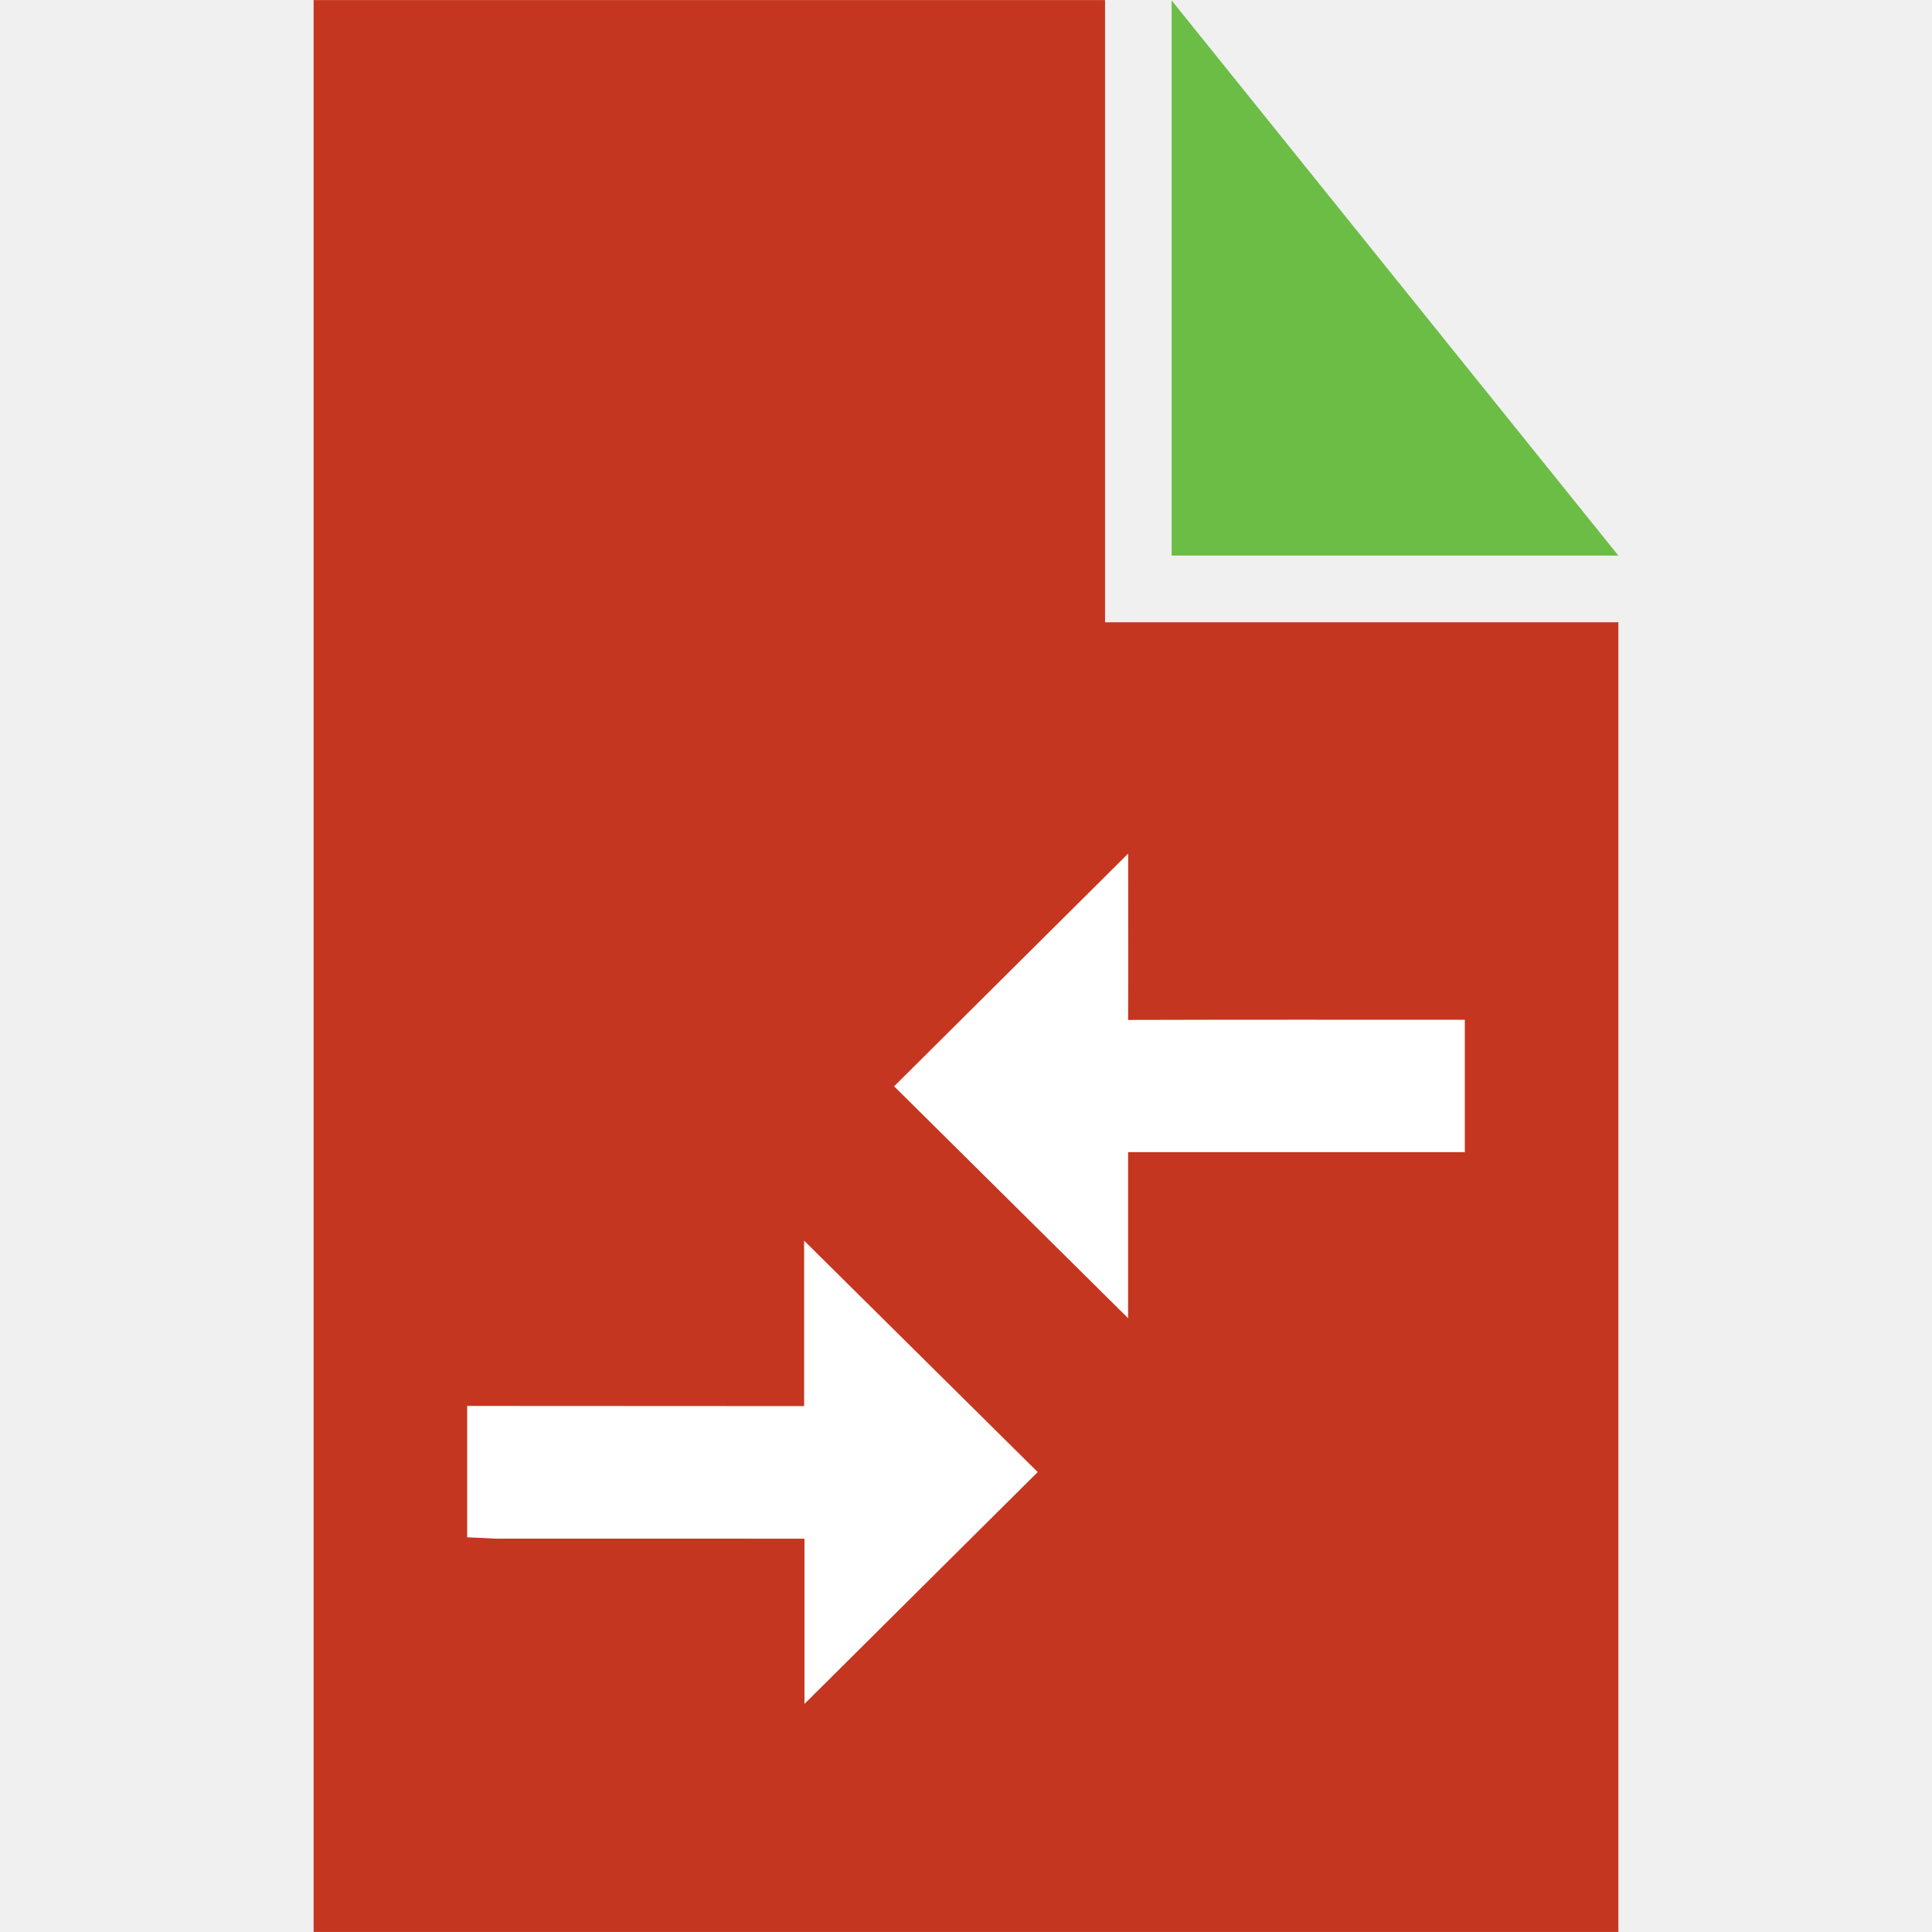
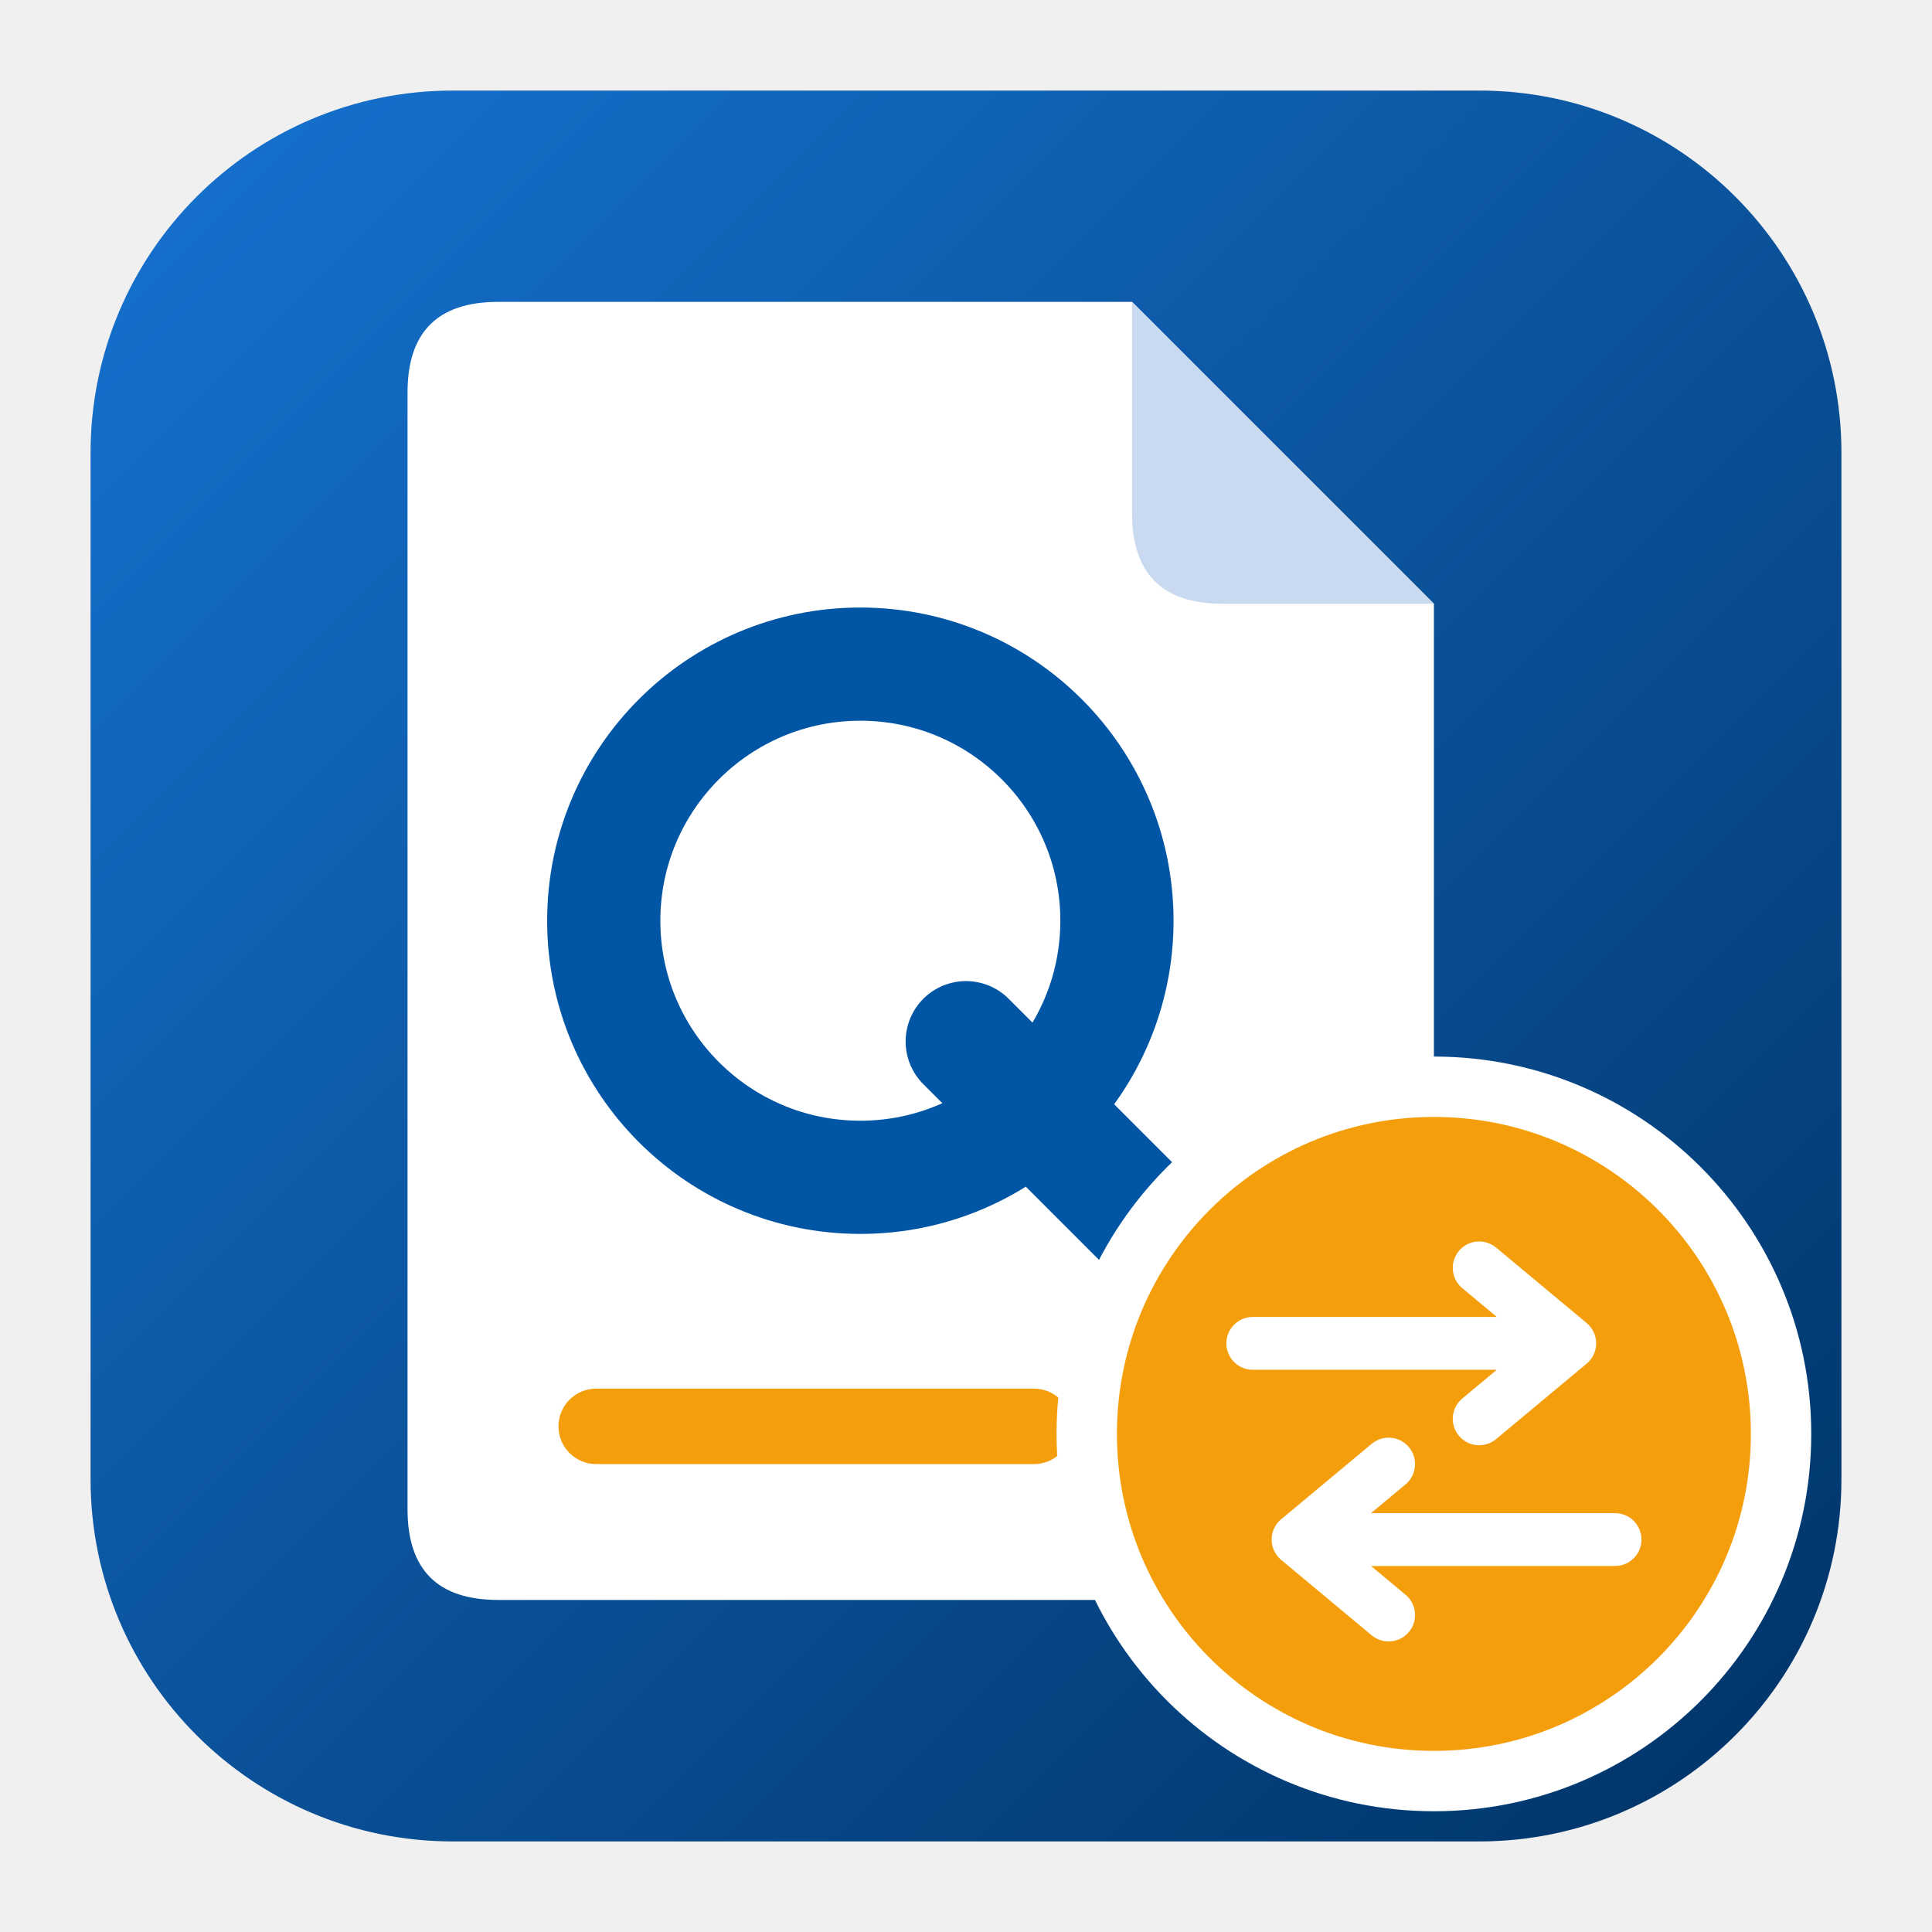
- <svg xmlns="http://www.w3.org/2000/svg" version="1.1" id="Vrstva_1" x="0px" y="0px" width="256px" height="256px" viewBox="0 0 256 256" enable-background="new 0 0 256 256" xml:space="preserve">
-   <g>
-     <g>
-       <polygon fill="#C53620" points="146.424,82.456 146.424,0.012 41.555,0.012 41.555,132.479 41.555,134.878 41.555,136.484     41.555,149.736 41.555,164.563 41.555,210.882 41.555,222.341 41.555,232.551 41.555,238.803 41.555,249.243 41.555,255.993     214.445,255.993 214.445,82.456   " />
-       <polygon fill="#6CBD45" points="155.248,0.055 155.248,73.621 214.445,73.621   " />
-     </g>
-     <path fill="#FFFFFF" d="M172.148,135.116c-7.619,0-15.232,0.008-22.668,0.03c0.023-3.642,0.023-7.27,0.017-10.908l-0.009-11.133   l-31.014,30.836l31.006,30.727v-22.006h44.615v-17.538L172.148,135.116z" />
-     <path fill="#FFFFFF" d="M137.501,195.057l-30.951-30.662v21.92l-44.649-0.022v17.405l2.818,0.129   c0.396,0.027,0.799,0.048,1.19,0.048l40.688,0.008v21.894L137.501,195.057z" />
-   </g>
+ <svg xmlns="http://www.w3.org/2000/svg" width="256" height="256" viewBox="0 0 256 256">
+   <defs>
+     <linearGradient id="bg" x1="0" y1="0" x2="1" y2="1">
+       <stop offset="0" stop-color="#1673d1" />
+       <stop offset="1" stop-color="#003366" />
+     </linearGradient>
+   </defs>
+   <rect x="12" y="12" width="232" height="232" rx="48" ry="48" fill="url(#bg)" />
+   <path d="M66 40 H150 L190 80 V200 Q190 212 178 212 H66 Q54 212 54 200 V52 Q54 40 66 40 Z" fill="#ffffff" />
+   <path d="M150 40 V68 Q150 80 162 80 H190 Z" fill="#c9daf0" />
+   <circle cx="114" cy="122" r="34" fill="none" stroke="#0055a4" stroke-width="15" />
+   <path d="M128 138 L156 166" stroke="#0055a4" stroke-width="16" stroke-linecap="round" />
+   <rect x="74" y="184" width="68" height="10" rx="5" fill="#f59e0b" />
+   <circle cx="190" cy="190" r="46" fill="#f59e0b" stroke="#ffffff" stroke-width="8" />
+   <path d="M166 178 H206 M196 168 L208 178 L196 188" stroke="#ffffff" stroke-width="7" fill="none" stroke-linecap="round" stroke-linejoin="round" />
+   <path d="M214 204 H174 M184 194 L172 204 L184 214" stroke="#ffffff" stroke-width="7" fill="none" stroke-linecap="round" stroke-linejoin="round" />
</svg>
